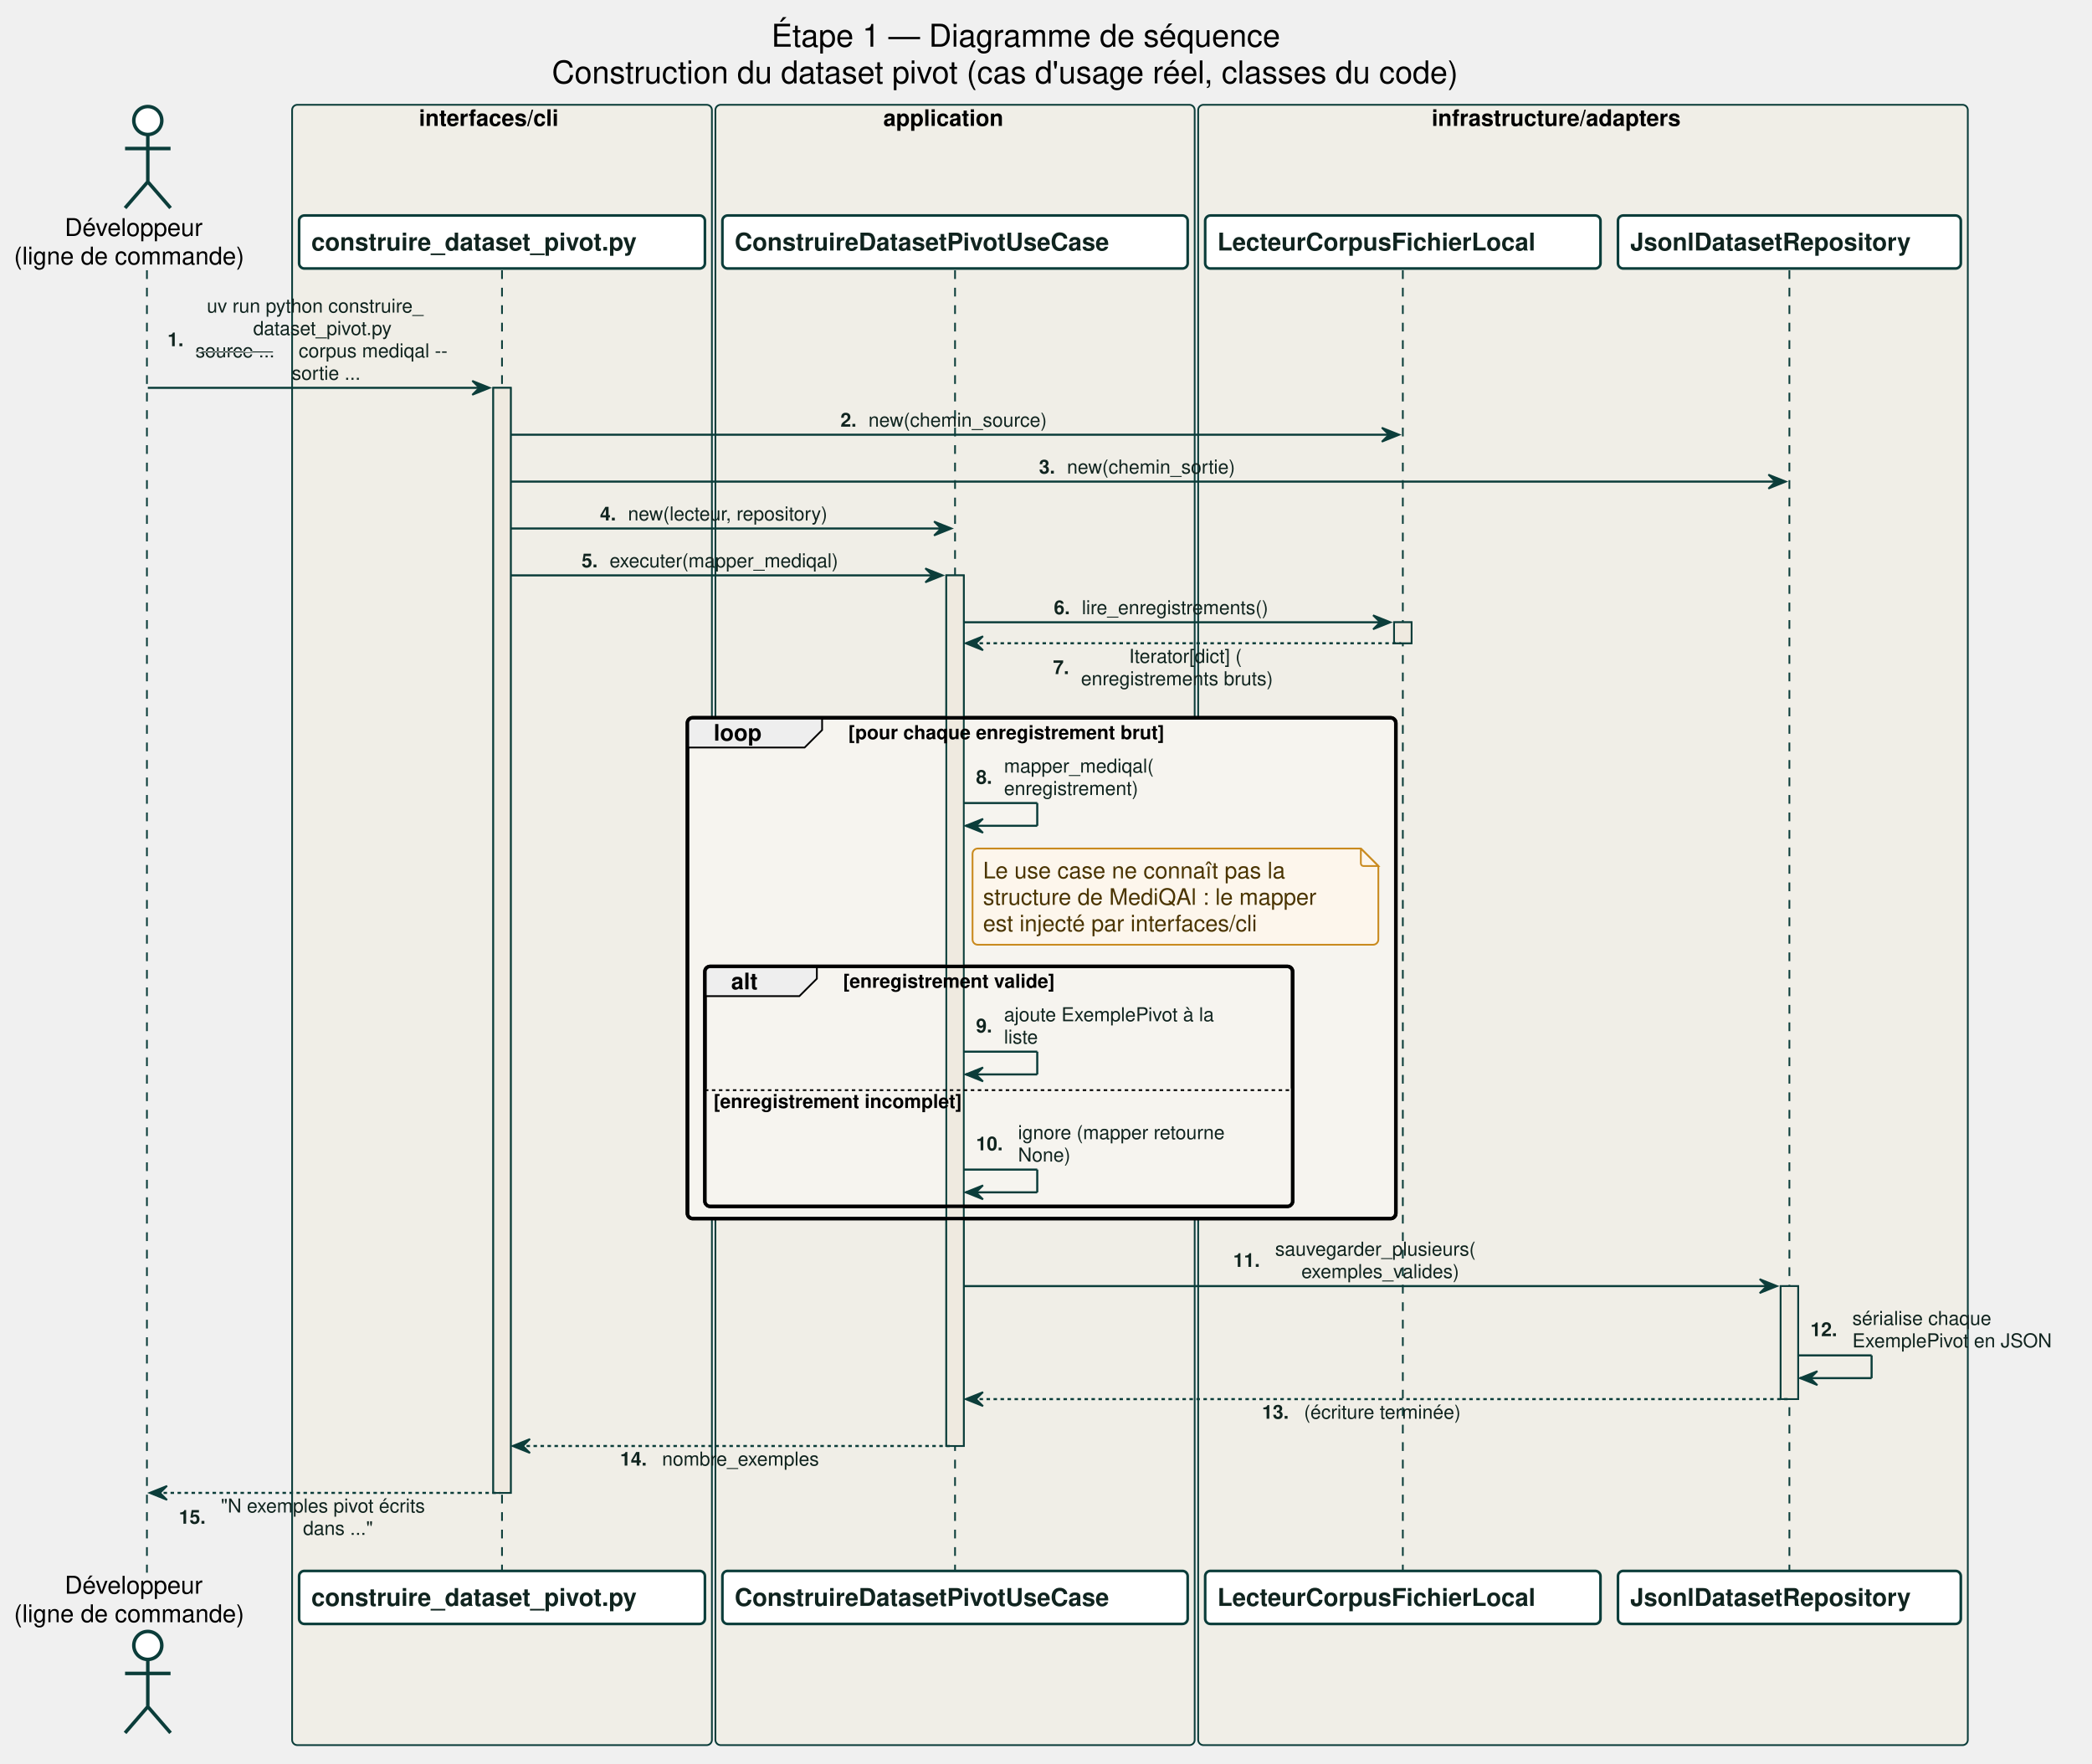
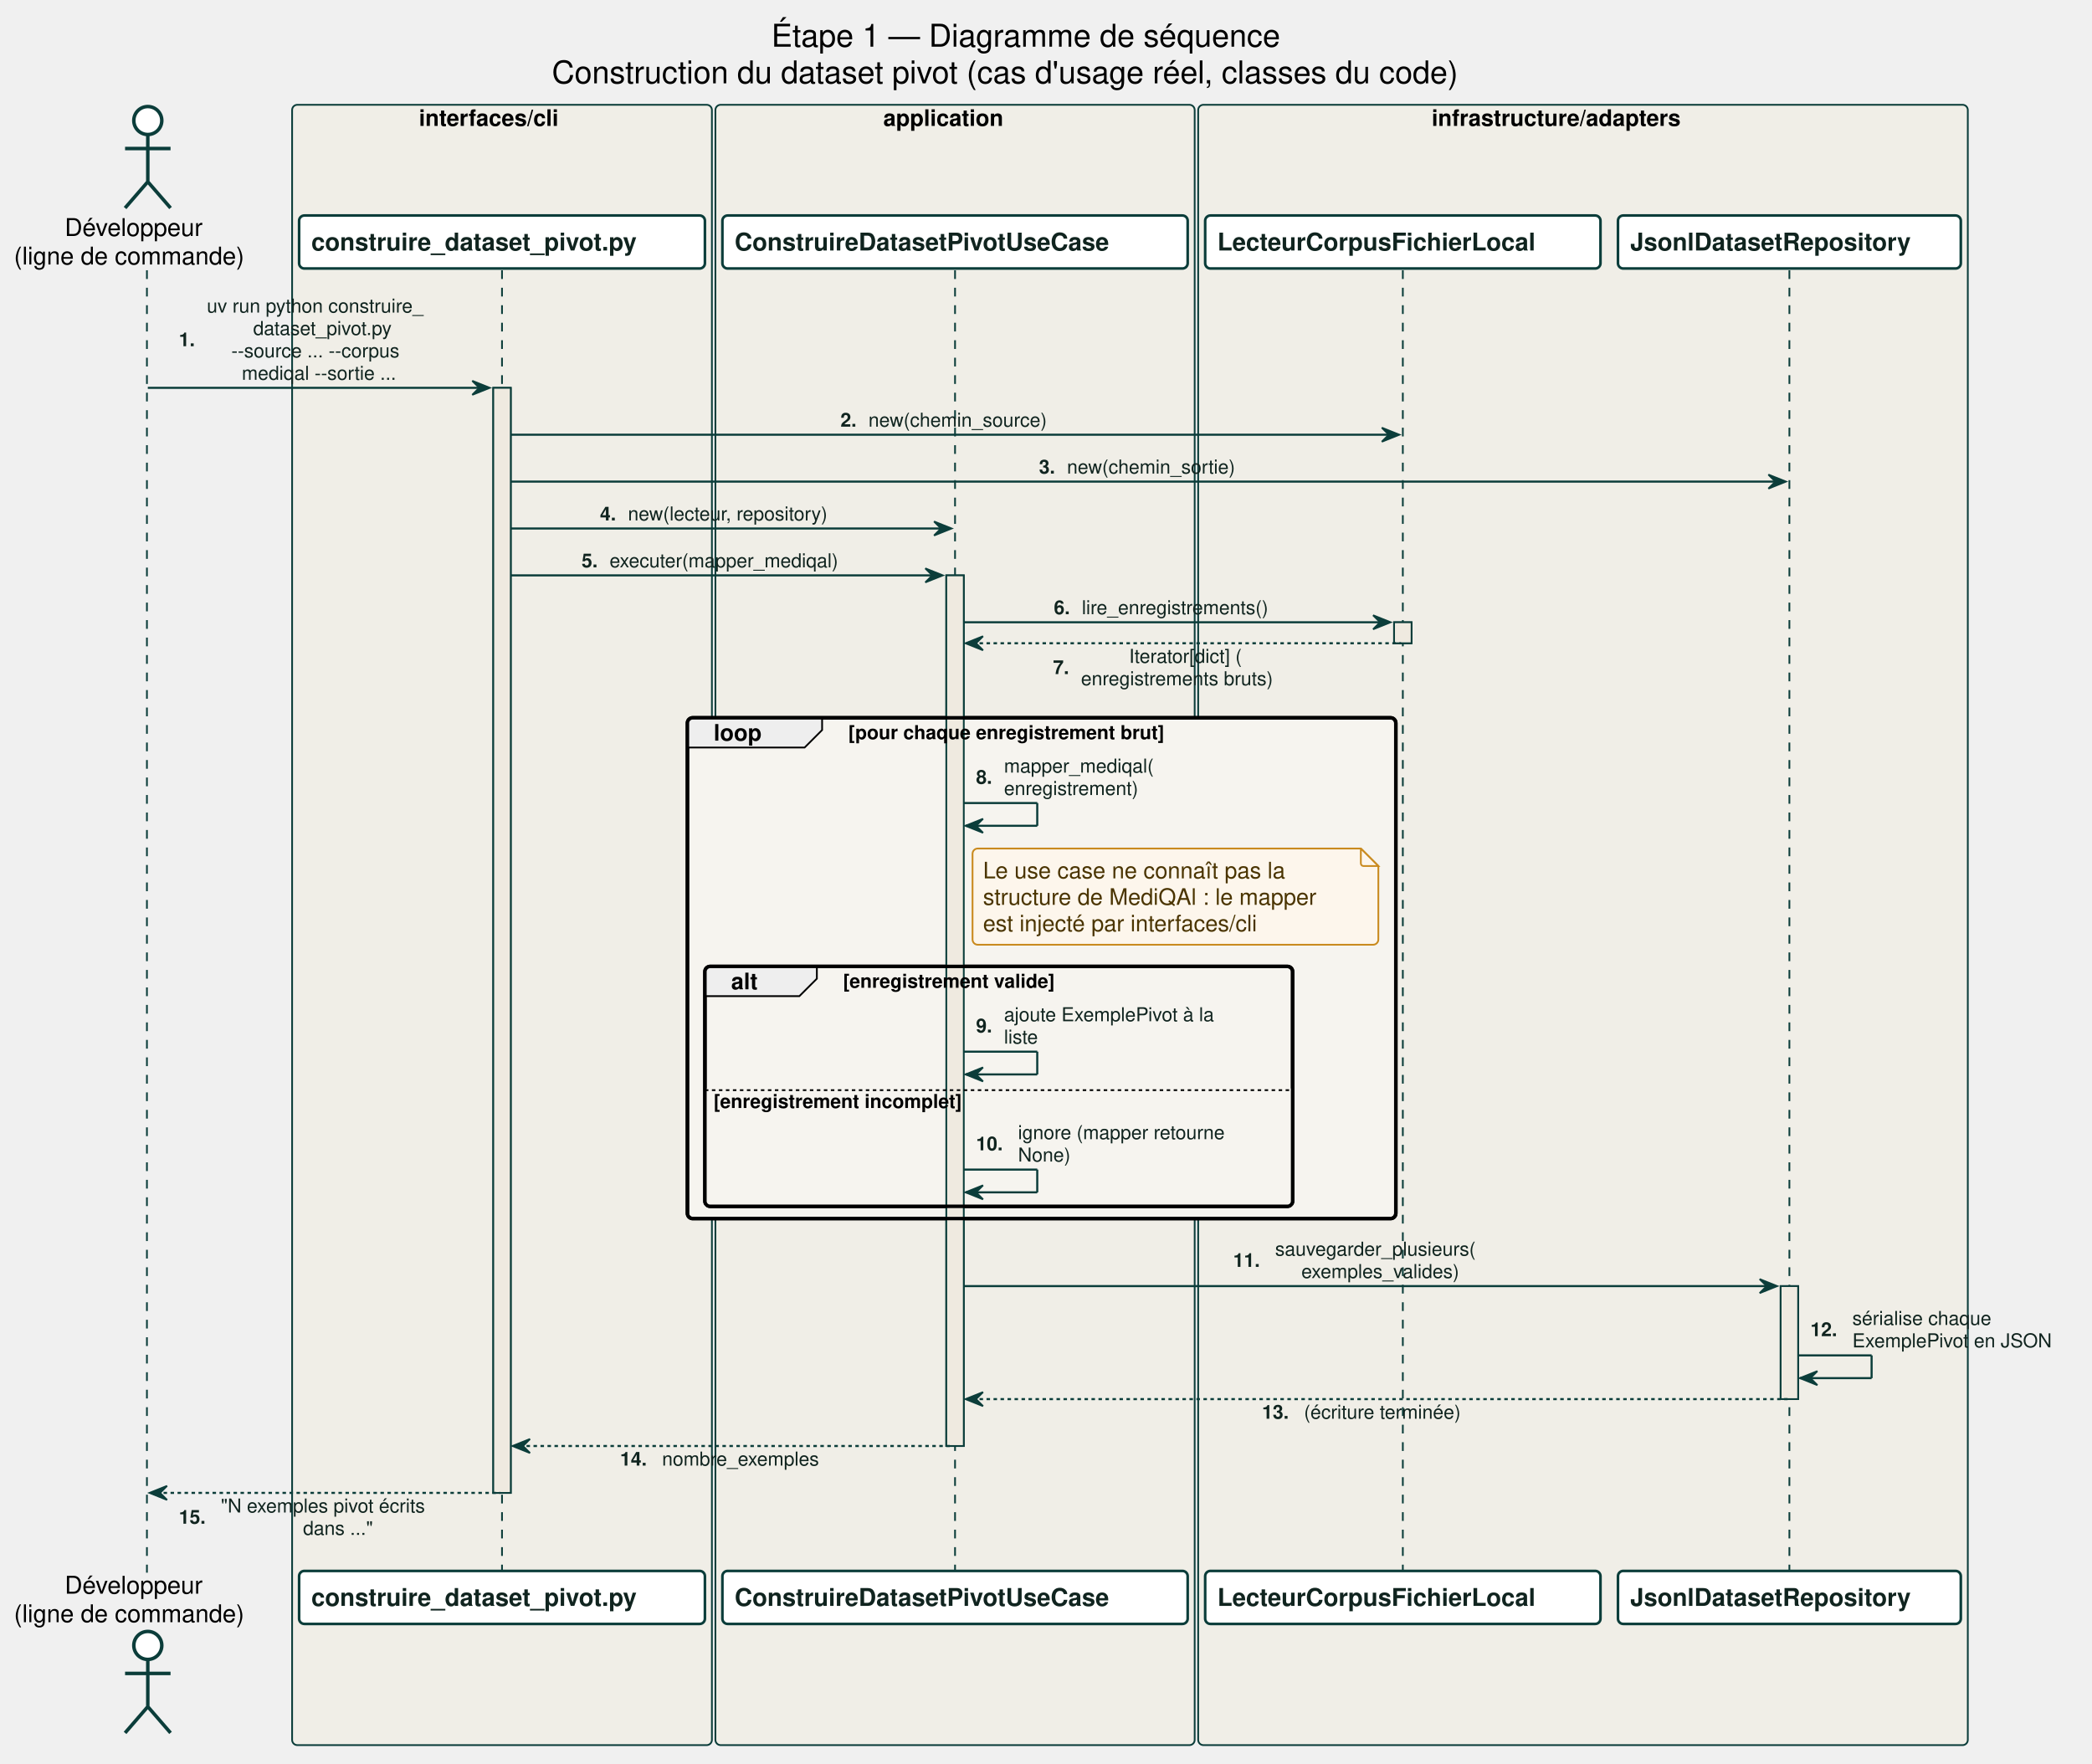
<svg xmlns="http://www.w3.org/2000/svg" contentScriptType="application/ecmascript" contentStyleType="text/css" height="1008px" preserveAspectRatio="none" style="width:1196px;height:1008px;background:#F6F4EF;" version="1.1" viewBox="0 0 1196 1008" width="1196px" zoomAndPan="magnify">
  <defs />
  <g>
    <text fill="#000000" font-family="Helvetica" font-size="18" lengthAdjust="spacingAndGlyphs" textLength="317" x="441" y="26.708">Étape 1 — Diagramme de séquence</text>
    <text fill="#000000" font-family="Helvetica" font-size="18" lengthAdjust="spacingAndGlyphs" textLength="568" x="315.5" y="47.661">Construction du dataset pivot (cas d'usage réel, classes du code)</text>
    <rect fill="#F0EEE7" height="937.773" rx="3" ry="3" style="stroke: #0B3D3A; stroke-width: 1.0;" width="240" x="167" y="59.906" />
    <text fill="#000000" font-family="Helvetica" font-size="13" font-weight="bold" lengthAdjust="spacingAndGlyphs" textLength="95" x="239.5" y="71.973">interfaces/cli</text>
    <rect fill="#F0EEE7" height="937.773" rx="3" ry="3" style="stroke: #0B3D3A; stroke-width: 1.0;" width="274" x="409" y="59.906" />
    <text fill="#000000" font-family="Helvetica" font-size="13" font-weight="bold" lengthAdjust="spacingAndGlyphs" textLength="82" x="505" y="71.973">application</text>
    <rect fill="#F0EEE7" height="937.773" rx="3" ry="3" style="stroke: #0B3D3A; stroke-width: 1.0;" width="440" x="685" y="59.906" />
    <text fill="#000000" font-family="Helvetica" font-size="13" font-weight="bold" lengthAdjust="spacingAndGlyphs" textLength="173" x="818.5" y="71.973">infrastructure/adapters</text>
    <rect fill="#EFEAE0" height="631.758" style="stroke: #0B3D3A; stroke-width: 1.0;" width="10" x="282" y="221.719" />
    <rect fill="#EFEAE0" height="497.734" style="stroke: #0B3D3A; stroke-width: 1.0;" width="10" x="541" y="328.938" />
    <rect fill="#EFEAE0" height="12" style="stroke: #0B3D3A; stroke-width: 1.0;" width="10" x="797" y="355.742" />
    <rect fill="#EFEAE0" height="64.609" style="stroke: #0B3D3A; stroke-width: 1.0;" width="10" x="1018" y="735.258" />
    <rect fill="#F6F4EF" height="286.297" rx="3" ry="3" style="stroke: #000000; stroke-width: 2.0;" width="405" x="393" y="410.352" />
    <rect fill="#F6F4EF" height="137.156" rx="3" ry="3" style="stroke: #000000; stroke-width: 2.0;" width="336" x="403" y="552.492" />
    <rect fill="#F6F4EF" height="67.414" style="stroke: none; stroke-width: 1.0;" width="336" x="403" y="622.234" />
    <line style="stroke: #0B3D3A; stroke-width: 1.0; stroke-dasharray: 5.0,5.0;" x1="84" x2="84" y1="154.5" y2="899.086" />
    <line style="stroke: #0B3D3A; stroke-width: 1.0; stroke-dasharray: 5.0,5.0;" x1="287" x2="287" y1="154.5" y2="899.086" />
    <line style="stroke: #0B3D3A; stroke-width: 1.0; stroke-dasharray: 5.0,5.0;" x1="546" x2="546" y1="154.5" y2="899.086" />
    <line style="stroke: #0B3D3A; stroke-width: 1.0; stroke-dasharray: 5.0,5.0;" x1="802" x2="802" y1="154.5" y2="899.086" />
    <line style="stroke: #0B3D3A; stroke-width: 1.0; stroke-dasharray: 5.0,5.0;" x1="1023" x2="1023" y1="154.5" y2="899.086" />
    <text fill="#000000" font-family="Helvetica" font-size="14" lengthAdjust="spacingAndGlyphs" textLength="89" x="37" y="134.901">Développeur</text>
    <text fill="#000000" font-family="Helvetica" font-size="14" lengthAdjust="spacingAndGlyphs" textLength="147" x="8" y="151.198">(ligne de commande)</text>
    <ellipse cx="84.5" cy="68.906" fill="#FFFFFF" rx="8" ry="8" style="stroke: #0B3D3A; stroke-width: 2.0;" />
    <path d="M84.5,76.906 L84.5,103.906 M71.5,84.906 L97.5,84.906 M84.5,103.906 L71.5,118.906 M84.5,103.906 L97.5,118.906 " fill="none" style="stroke: #0B3D3A; stroke-width: 2.0;" />
    <text fill="#000000" font-family="Helvetica" font-size="14" lengthAdjust="spacingAndGlyphs" textLength="89" x="37" y="911.081">Développeur</text>
    <text fill="#000000" font-family="Helvetica" font-size="14" lengthAdjust="spacingAndGlyphs" textLength="147" x="8" y="927.378">(ligne de commande)</text>
    <ellipse cx="84.5" cy="940.68" fill="#FFFFFF" rx="8" ry="8" style="stroke: #0B3D3A; stroke-width: 2.0;" />
    <path d="M84.5,948.68 L84.5,975.68 M71.5,956.68 L97.5,956.68 M84.5,975.68 L71.5,990.68 M84.5,975.68 L97.5,990.68 " fill="none" style="stroke: #0B3D3A; stroke-width: 2.0;" />
    <rect fill="#FFFFFF" height="30.297" rx="3" ry="3" style="stroke: #0B3D3A; stroke-width: 1.5;" width="232" x="171" y="123.203" />
    <text fill="#10241F" font-family="Helvetica" font-size="14" font-weight="bold" lengthAdjust="spacingAndGlyphs" textLength="218" x="178" y="143.198">construire_dataset_pivot.py</text>
    <rect fill="#FFFFFF" height="30.297" rx="3" ry="3" style="stroke: #0B3D3A; stroke-width: 1.5;" width="232" x="171" y="898.086" />
    <text fill="#10241F" font-family="Helvetica" font-size="14" font-weight="bold" lengthAdjust="spacingAndGlyphs" textLength="218" x="178" y="918.081">construire_dataset_pivot.py</text>
    <rect fill="#FFFFFF" height="30.297" rx="3" ry="3" style="stroke: #0B3D3A; stroke-width: 1.5;" width="266" x="413" y="123.203" />
    <text fill="#10241F" font-family="Helvetica" font-size="14" font-weight="bold" lengthAdjust="spacingAndGlyphs" textLength="252" x="420" y="143.198">ConstruireDatasetPivotUseCase</text>
    <rect fill="#FFFFFF" height="30.297" rx="3" ry="3" style="stroke: #0B3D3A; stroke-width: 1.5;" width="266" x="413" y="898.086" />
    <text fill="#10241F" font-family="Helvetica" font-size="14" font-weight="bold" lengthAdjust="spacingAndGlyphs" textLength="252" x="420" y="918.081">ConstruireDatasetPivotUseCase</text>
    <rect fill="#FFFFFF" height="30.297" rx="3" ry="3" style="stroke: #0B3D3A; stroke-width: 1.5;" width="226" x="689" y="123.203" />
    <text fill="#10241F" font-family="Helvetica" font-size="14" font-weight="bold" lengthAdjust="spacingAndGlyphs" textLength="212" x="696" y="143.198">LecteurCorpusFichierLocal</text>
    <rect fill="#FFFFFF" height="30.297" rx="3" ry="3" style="stroke: #0B3D3A; stroke-width: 1.5;" width="226" x="689" y="898.086" />
    <text fill="#10241F" font-family="Helvetica" font-size="14" font-weight="bold" lengthAdjust="spacingAndGlyphs" textLength="212" x="696" y="918.081">LecteurCorpusFichierLocal</text>
    <rect fill="#FFFFFF" height="30.297" rx="3" ry="3" style="stroke: #0B3D3A; stroke-width: 1.5;" width="196" x="925" y="123.203" />
    <text fill="#10241F" font-family="Helvetica" font-size="14" font-weight="bold" lengthAdjust="spacingAndGlyphs" textLength="182" x="932" y="143.198">JsonlDatasetRepository</text>
    <rect fill="#FFFFFF" height="30.297" rx="3" ry="3" style="stroke: #0B3D3A; stroke-width: 1.5;" width="196" x="925" y="898.086" />
    <text fill="#10241F" font-family="Helvetica" font-size="14" font-weight="bold" lengthAdjust="spacingAndGlyphs" textLength="182" x="932" y="918.081">JsonlDatasetRepository</text>
    <rect fill="#EFEAE0" height="631.758" style="stroke: #0B3D3A; stroke-width: 1.0;" width="10" x="282" y="221.719" />
    <rect fill="#EFEAE0" height="497.734" style="stroke: #0B3D3A; stroke-width: 1.0;" width="10" x="541" y="328.938" />
    <rect fill="#EFEAE0" height="12" style="stroke: #0B3D3A; stroke-width: 1.0;" width="10" x="797" y="355.742" />
    <rect fill="#EFEAE0" height="64.609" style="stroke: #0B3D3A; stroke-width: 1.0;" width="10" x="1018" y="735.258" />
    <polygon fill="#0B3D3A" points="270,217.719,280,221.719,270,225.719,274,221.719" style="stroke: #0B3D3A; stroke-width: 1.0;" />
    <line style="stroke: #0B3D3A; stroke-width: 1.2;" x1="84.5" x2="276" y1="221.719" y2="221.719" />
-     <text fill="#10241F" font-family="Helvetica" font-size="11" font-weight="bold" lengthAdjust="spacingAndGlyphs" textLength="12" x="95.75" y="197.917">1.</text>
+     <text fill="#10241F" font-family="Helvetica" font-size="11" font-weight="bold" lengthAdjust="spacingAndGlyphs" textLength="12" x="102.25" y="197.917">1.</text>
    <text fill="#10241F" font-family="Helvetica" font-size="11" lengthAdjust="spacingAndGlyphs" textLength="146" x="118.25" y="178.71">uv run python construire_</text>
    <text fill="#10241F" font-family="Helvetica" font-size="11" lengthAdjust="spacingAndGlyphs" textLength="93" x="144.75" y="191.515">dataset_pivot.py</text>
-     <text fill="#10241F" font-family="Helvetica" font-size="11" lengthAdjust="spacingAndGlyphs" text-decoration="line-through" textLength="55" x="111.75" y="204.32">source ...</text>
-     <text fill="#10241F" font-family="Helvetica" font-size="11" lengthAdjust="spacingAndGlyphs" textLength="100" x="170.75" y="204.32">corpus mediqal --</text>
-     <text fill="#10241F" font-family="Helvetica" font-size="11" lengthAdjust="spacingAndGlyphs" textLength="49" x="166.75" y="217.125">sortie ...</text>
+     <text fill="#10241F" font-family="Helvetica" font-size="11" lengthAdjust="spacingAndGlyphs" textLength="114" x="132.25" y="204.32">--source ... --corpus</text>
+     <text fill="#10241F" font-family="Helvetica" font-size="11" lengthAdjust="spacingAndGlyphs" textLength="106" x="138.25" y="217.125">mediqal --sortie ...</text>
    <polygon fill="#0B3D3A" points="790,244.523,800,248.523,790,252.523,794,248.523" style="stroke: #0B3D3A; stroke-width: 1.0;" />
    <line style="stroke: #0B3D3A; stroke-width: 1.2;" x1="292" x2="796" y1="248.523" y2="248.523" />
    <text fill="#10241F" font-family="Helvetica" font-size="11" font-weight="bold" lengthAdjust="spacingAndGlyphs" textLength="12" x="480.5" y="243.929">2.</text>
    <text fill="#10241F" font-family="Helvetica" font-size="11" lengthAdjust="spacingAndGlyphs" textLength="117" x="496.5" y="243.929">new(chemin_source)</text>
    <polygon fill="#0B3D3A" points="1011,271.328,1021,275.328,1011,279.328,1015,275.328" style="stroke: #0B3D3A; stroke-width: 1.0;" />
    <line style="stroke: #0B3D3A; stroke-width: 1.2;" x1="292" x2="1017" y1="275.328" y2="275.328" />
    <text fill="#10241F" font-family="Helvetica" font-size="11" font-weight="bold" lengthAdjust="spacingAndGlyphs" textLength="12" x="594" y="270.734">3.</text>
    <text fill="#10241F" font-family="Helvetica" font-size="11" lengthAdjust="spacingAndGlyphs" textLength="111" x="610" y="270.734">new(chemin_sortie)</text>
    <polygon fill="#0B3D3A" points="534,298.133,544,302.133,534,306.133,538,302.133" style="stroke: #0B3D3A; stroke-width: 1.0;" />
    <line style="stroke: #0B3D3A; stroke-width: 1.2;" x1="292" x2="540" y1="302.133" y2="302.133" />
    <text fill="#10241F" font-family="Helvetica" font-size="11" font-weight="bold" lengthAdjust="spacingAndGlyphs" textLength="12" x="343" y="297.539">4.</text>
    <text fill="#10241F" font-family="Helvetica" font-size="11" lengthAdjust="spacingAndGlyphs" textLength="136" x="359" y="297.539">new(lecteur, repository)</text>
    <polygon fill="#0B3D3A" points="529,324.938,539,328.938,529,332.938,533,328.938" style="stroke: #0B3D3A; stroke-width: 1.0;" />
    <line style="stroke: #0B3D3A; stroke-width: 1.2;" x1="292" x2="535" y1="328.938" y2="328.938" />
    <text fill="#10241F" font-family="Helvetica" font-size="11" font-weight="bold" lengthAdjust="spacingAndGlyphs" textLength="12" x="332.5" y="324.343">5.</text>
    <text fill="#10241F" font-family="Helvetica" font-size="11" lengthAdjust="spacingAndGlyphs" textLength="152" x="348.5" y="324.343">executer(mapper_mediqal)</text>
    <polygon fill="#0B3D3A" points="785,351.742,795,355.742,785,359.742,789,355.742" style="stroke: #0B3D3A; stroke-width: 1.0;" />
    <line style="stroke: #0B3D3A; stroke-width: 1.2;" x1="551" x2="791" y1="355.742" y2="355.742" />
    <text fill="#10241F" font-family="Helvetica" font-size="11" font-weight="bold" lengthAdjust="spacingAndGlyphs" textLength="12" x="602.5" y="351.148">6.</text>
    <text fill="#10241F" font-family="Helvetica" font-size="11" lengthAdjust="spacingAndGlyphs" textLength="127" x="618.5" y="351.148">lire_enregistrements()</text>
    <polygon fill="#0B3D3A" points="562,363.742,552,367.742,562,371.742,558,367.742" style="stroke: #0B3D3A; stroke-width: 1.0;" />
    <line style="stroke: #0B3D3A; stroke-width: 1.2; stroke-dasharray: 2.0,2.0;" x1="556" x2="801" y1="367.742" y2="367.742" />
    <text fill="#10241F" font-family="Helvetica" font-size="11" font-weight="bold" lengthAdjust="spacingAndGlyphs" textLength="12" x="602" y="385.355">7.</text>
    <text fill="#10241F" font-family="Helvetica" font-size="11" lengthAdjust="spacingAndGlyphs" textLength="78" x="645.5" y="378.953">Iterator[dict] (</text>
    <text fill="#10241F" font-family="Helvetica" font-size="11" lengthAdjust="spacingAndGlyphs" textLength="133" x="618" y="391.757">enregistrements bruts)</text>
    <path d="M396,410.352 L470,410.352 L470,417.352 L460,427.352 L393,427.352 L393,413.352 " fill="#EEEEEE" style="stroke: #000000; stroke-width: 1.0;" />
    <rect fill="none" height="286.297" rx="3" ry="3" style="stroke: #000000; stroke-width: 2.0;" width="405" x="393" y="410.352" />
    <text fill="#000000" font-family="Helvetica" font-size="13" font-weight="bold" lengthAdjust="spacingAndGlyphs" textLength="32" x="408" y="423.418">loop</text>
    <text fill="#000000" font-family="Helvetica" font-size="11" font-weight="bold" lengthAdjust="spacingAndGlyphs" textLength="222" x="485" y="422.562">[pour chaque enregistrement brut]</text>
    <line style="stroke: #0B3D3A; stroke-width: 1.2;" x1="551" x2="593" y1="459.094" y2="459.094" />
    <line style="stroke: #0B3D3A; stroke-width: 1.2;" x1="593" x2="593" y1="459.094" y2="472.094" />
    <line style="stroke: #0B3D3A; stroke-width: 1.2;" x1="552" x2="593" y1="472.094" y2="472.094" />
    <polygon fill="#0B3D3A" points="562,468.094,552,472.094,562,476.094,558,472.094" style="stroke: #0B3D3A; stroke-width: 1.0;" />
    <text fill="#10241F" font-family="Helvetica" font-size="11" font-weight="bold" lengthAdjust="spacingAndGlyphs" textLength="12" x="558" y="448.097">8.</text>
    <text fill="#10241F" font-family="Helvetica" font-size="11" lengthAdjust="spacingAndGlyphs" textLength="99" x="574" y="441.695">mapper_mediqal(</text>
    <text fill="#10241F" font-family="Helvetica" font-size="11" lengthAdjust="spacingAndGlyphs" textLength="92" x="574" y="454.5">enregistrement)</text>
    <path d="M556,488.094 L556,537.094 A3,3 0 0 0 559,540.094 L785,540.094 A3,3 0 0 0 788,537.094 L788,495.094 L778,485.094 L559,485.094 A3,3 0 0 0 556,488.094 " fill="#FDF6EC" style="stroke: #C98A1E; stroke-width: 1.0;" />
    <path d="M778,485.094 L778,493.594 A1.5,1.5 0 0 0 779.5,495.094 L788,495.094 L778,485.094 " fill="#FDF6EC" style="stroke: #C98A1E; stroke-width: 1.0;" />
    <text fill="#4A3400" font-family="Helvetica" font-size="13" lengthAdjust="spacingAndGlyphs" textLength="189" x="562" y="502.161">Le use case ne connaît pas la</text>
    <text fill="#4A3400" font-family="Helvetica" font-size="13" lengthAdjust="spacingAndGlyphs" textLength="211" x="562" y="517.293">structure de MediQAl : le mapper</text>
    <text fill="#4A3400" font-family="Helvetica" font-size="13" lengthAdjust="spacingAndGlyphs" textLength="175" x="562" y="532.426">est injecté par interfaces/cli</text>
    <path d="M406,552.492 L467,552.492 L467,559.492 L457,569.492 L403,569.492 L403,555.492 " fill="#EEEEEE" style="stroke: #000000; stroke-width: 1.0;" />
    <rect fill="none" height="137.156" rx="3" ry="3" style="stroke: #000000; stroke-width: 2.0;" width="336" x="403" y="552.492" />
    <text fill="#000000" font-family="Helvetica" font-size="13" font-weight="bold" lengthAdjust="spacingAndGlyphs" textLength="19" x="418" y="565.559">alt</text>
    <text fill="#000000" font-family="Helvetica" font-size="11" font-weight="bold" lengthAdjust="spacingAndGlyphs" textLength="151" x="482" y="564.703">[enregistrement valide]</text>
    <line style="stroke: #0B3D3A; stroke-width: 1.2;" x1="551" x2="593" y1="601.234" y2="601.234" />
    <line style="stroke: #0B3D3A; stroke-width: 1.2;" x1="593" x2="593" y1="601.234" y2="614.234" />
    <line style="stroke: #0B3D3A; stroke-width: 1.2;" x1="552" x2="593" y1="614.234" y2="614.234" />
    <polygon fill="#0B3D3A" points="562,610.234,552,614.234,562,618.234,558,614.234" style="stroke: #0B3D3A; stroke-width: 1.0;" />
    <text fill="#10241F" font-family="Helvetica" font-size="11" font-weight="bold" lengthAdjust="spacingAndGlyphs" textLength="12" x="558" y="590.238">9.</text>
    <text fill="#10241F" font-family="Helvetica" font-size="11" lengthAdjust="spacingAndGlyphs" textLength="139" x="574" y="583.835">ajoute ExemplePivot à la</text>
    <text fill="#10241F" font-family="Helvetica" font-size="11" lengthAdjust="spacingAndGlyphs" textLength="24" x="574" y="596.64">liste</text>
    <line style="stroke: #000000; stroke-width: 1.0; stroke-dasharray: 2.0,2.0;" x1="403" x2="739" y1="623.234" y2="623.234" />
    <text fill="#000000" font-family="Helvetica" font-size="11" font-weight="bold" lengthAdjust="spacingAndGlyphs" textLength="175" x="408" y="633.445">[enregistrement incomplet]</text>
    <line style="stroke: #0B3D3A; stroke-width: 1.2;" x1="551" x2="593" y1="668.648" y2="668.648" />
    <line style="stroke: #0B3D3A; stroke-width: 1.2;" x1="593" x2="593" y1="668.648" y2="681.648" />
    <line style="stroke: #0B3D3A; stroke-width: 1.2;" x1="552" x2="593" y1="681.648" y2="681.648" />
    <polygon fill="#0B3D3A" points="562,677.648,552,681.648,562,685.648,558,681.648" style="stroke: #0B3D3A; stroke-width: 1.0;" />
    <text fill="#10241F" font-family="Helvetica" font-size="11" font-weight="bold" lengthAdjust="spacingAndGlyphs" textLength="20" x="558" y="657.652">10.</text>
    <text fill="#10241F" font-family="Helvetica" font-size="11" lengthAdjust="spacingAndGlyphs" textLength="141" x="582" y="651.25">ignore (mapper retourne</text>
    <text fill="#10241F" font-family="Helvetica" font-size="11" lengthAdjust="spacingAndGlyphs" textLength="33" x="582" y="664.054">None)</text>
    <polygon fill="#0B3D3A" points="1006,731.258,1016,735.258,1006,739.258,1010,735.258" style="stroke: #0B3D3A; stroke-width: 1.0;" />
    <line style="stroke: #0B3D3A; stroke-width: 1.2;" x1="551" x2="1012" y1="735.258" y2="735.258" />
    <text fill="#10241F" font-family="Helvetica" font-size="11" font-weight="bold" lengthAdjust="spacingAndGlyphs" textLength="20" x="705" y="724.261">11.</text>
    <text fill="#10241F" font-family="Helvetica" font-size="11" lengthAdjust="spacingAndGlyphs" textLength="135" x="729" y="717.859">sauvegarder_plusieurs(</text>
    <text fill="#10241F" font-family="Helvetica" font-size="11" lengthAdjust="spacingAndGlyphs" textLength="105" x="744" y="730.664">exemples_valides)</text>
    <line style="stroke: #0B3D3A; stroke-width: 1.2;" x1="1028" x2="1070" y1="774.867" y2="774.867" />
    <line style="stroke: #0B3D3A; stroke-width: 1.2;" x1="1070" x2="1070" y1="774.867" y2="787.867" />
    <line style="stroke: #0B3D3A; stroke-width: 1.2;" x1="1029" x2="1070" y1="787.867" y2="787.867" />
    <polygon fill="#0B3D3A" points="1039,783.867,1029,787.867,1039,791.867,1035,787.867" style="stroke: #0B3D3A; stroke-width: 1.0;" />
    <text fill="#10241F" font-family="Helvetica" font-size="11" font-weight="bold" lengthAdjust="spacingAndGlyphs" textLength="20" x="1035" y="763.871">12.</text>
    <text fill="#10241F" font-family="Helvetica" font-size="11" lengthAdjust="spacingAndGlyphs" textLength="94" x="1059" y="757.468">sérialise chaque</text>
    <text fill="#10241F" font-family="Helvetica" font-size="11" lengthAdjust="spacingAndGlyphs" textLength="125" x="1059" y="770.273">ExemplePivot en JSON</text>
    <polygon fill="#0B3D3A" points="562,795.867,552,799.867,562,803.867,558,799.867" style="stroke: #0B3D3A; stroke-width: 1.0;" />
    <line style="stroke: #0B3D3A; stroke-width: 1.2; stroke-dasharray: 2.0,2.0;" x1="556" x2="1022" y1="799.867" y2="799.867" />
    <text fill="#10241F" font-family="Helvetica" font-size="11" font-weight="bold" lengthAdjust="spacingAndGlyphs" textLength="20" x="721.5" y="811.078">13.</text>
    <text fill="#10241F" font-family="Helvetica" font-size="11" lengthAdjust="spacingAndGlyphs" textLength="107" x="745.5" y="811.078">(écriture terminée)</text>
    <polygon fill="#0B3D3A" points="303,822.672,293,826.672,303,830.672,299,826.672" style="stroke: #0B3D3A; stroke-width: 1.0;" />
    <line style="stroke: #0B3D3A; stroke-width: 1.2; stroke-dasharray: 2.0,2.0;" x1="297" x2="545" y1="826.672" y2="826.672" />
    <text fill="#10241F" font-family="Helvetica" font-size="11" font-weight="bold" lengthAdjust="spacingAndGlyphs" textLength="20" x="354.5" y="837.882">14.</text>
    <text fill="#10241F" font-family="Helvetica" font-size="11" lengthAdjust="spacingAndGlyphs" textLength="105" x="378.5" y="837.882">nombre_exemples</text>
    <polygon fill="#0B3D3A" points="95.5,849.477,85.5,853.477,95.5,857.477,91.5,853.477" style="stroke: #0B3D3A; stroke-width: 1.0;" />
    <line style="stroke: #0B3D3A; stroke-width: 1.2; stroke-dasharray: 2.0,2.0;" x1="89.5" x2="286" y1="853.477" y2="853.477" />
    <text fill="#10241F" font-family="Helvetica" font-size="11" font-weight="bold" lengthAdjust="spacingAndGlyphs" textLength="20" x="102.25" y="871.089">15.</text>
    <text fill="#10241F" font-family="Helvetica" font-size="11" lengthAdjust="spacingAndGlyphs" textLength="139" x="126.25" y="864.687">"N exemples pivot écrits</text>
    <text fill="#10241F" font-family="Helvetica" font-size="11" lengthAdjust="spacingAndGlyphs" textLength="49" x="173.25" y="877.492">dans ..."</text>
  </g>
</svg>
